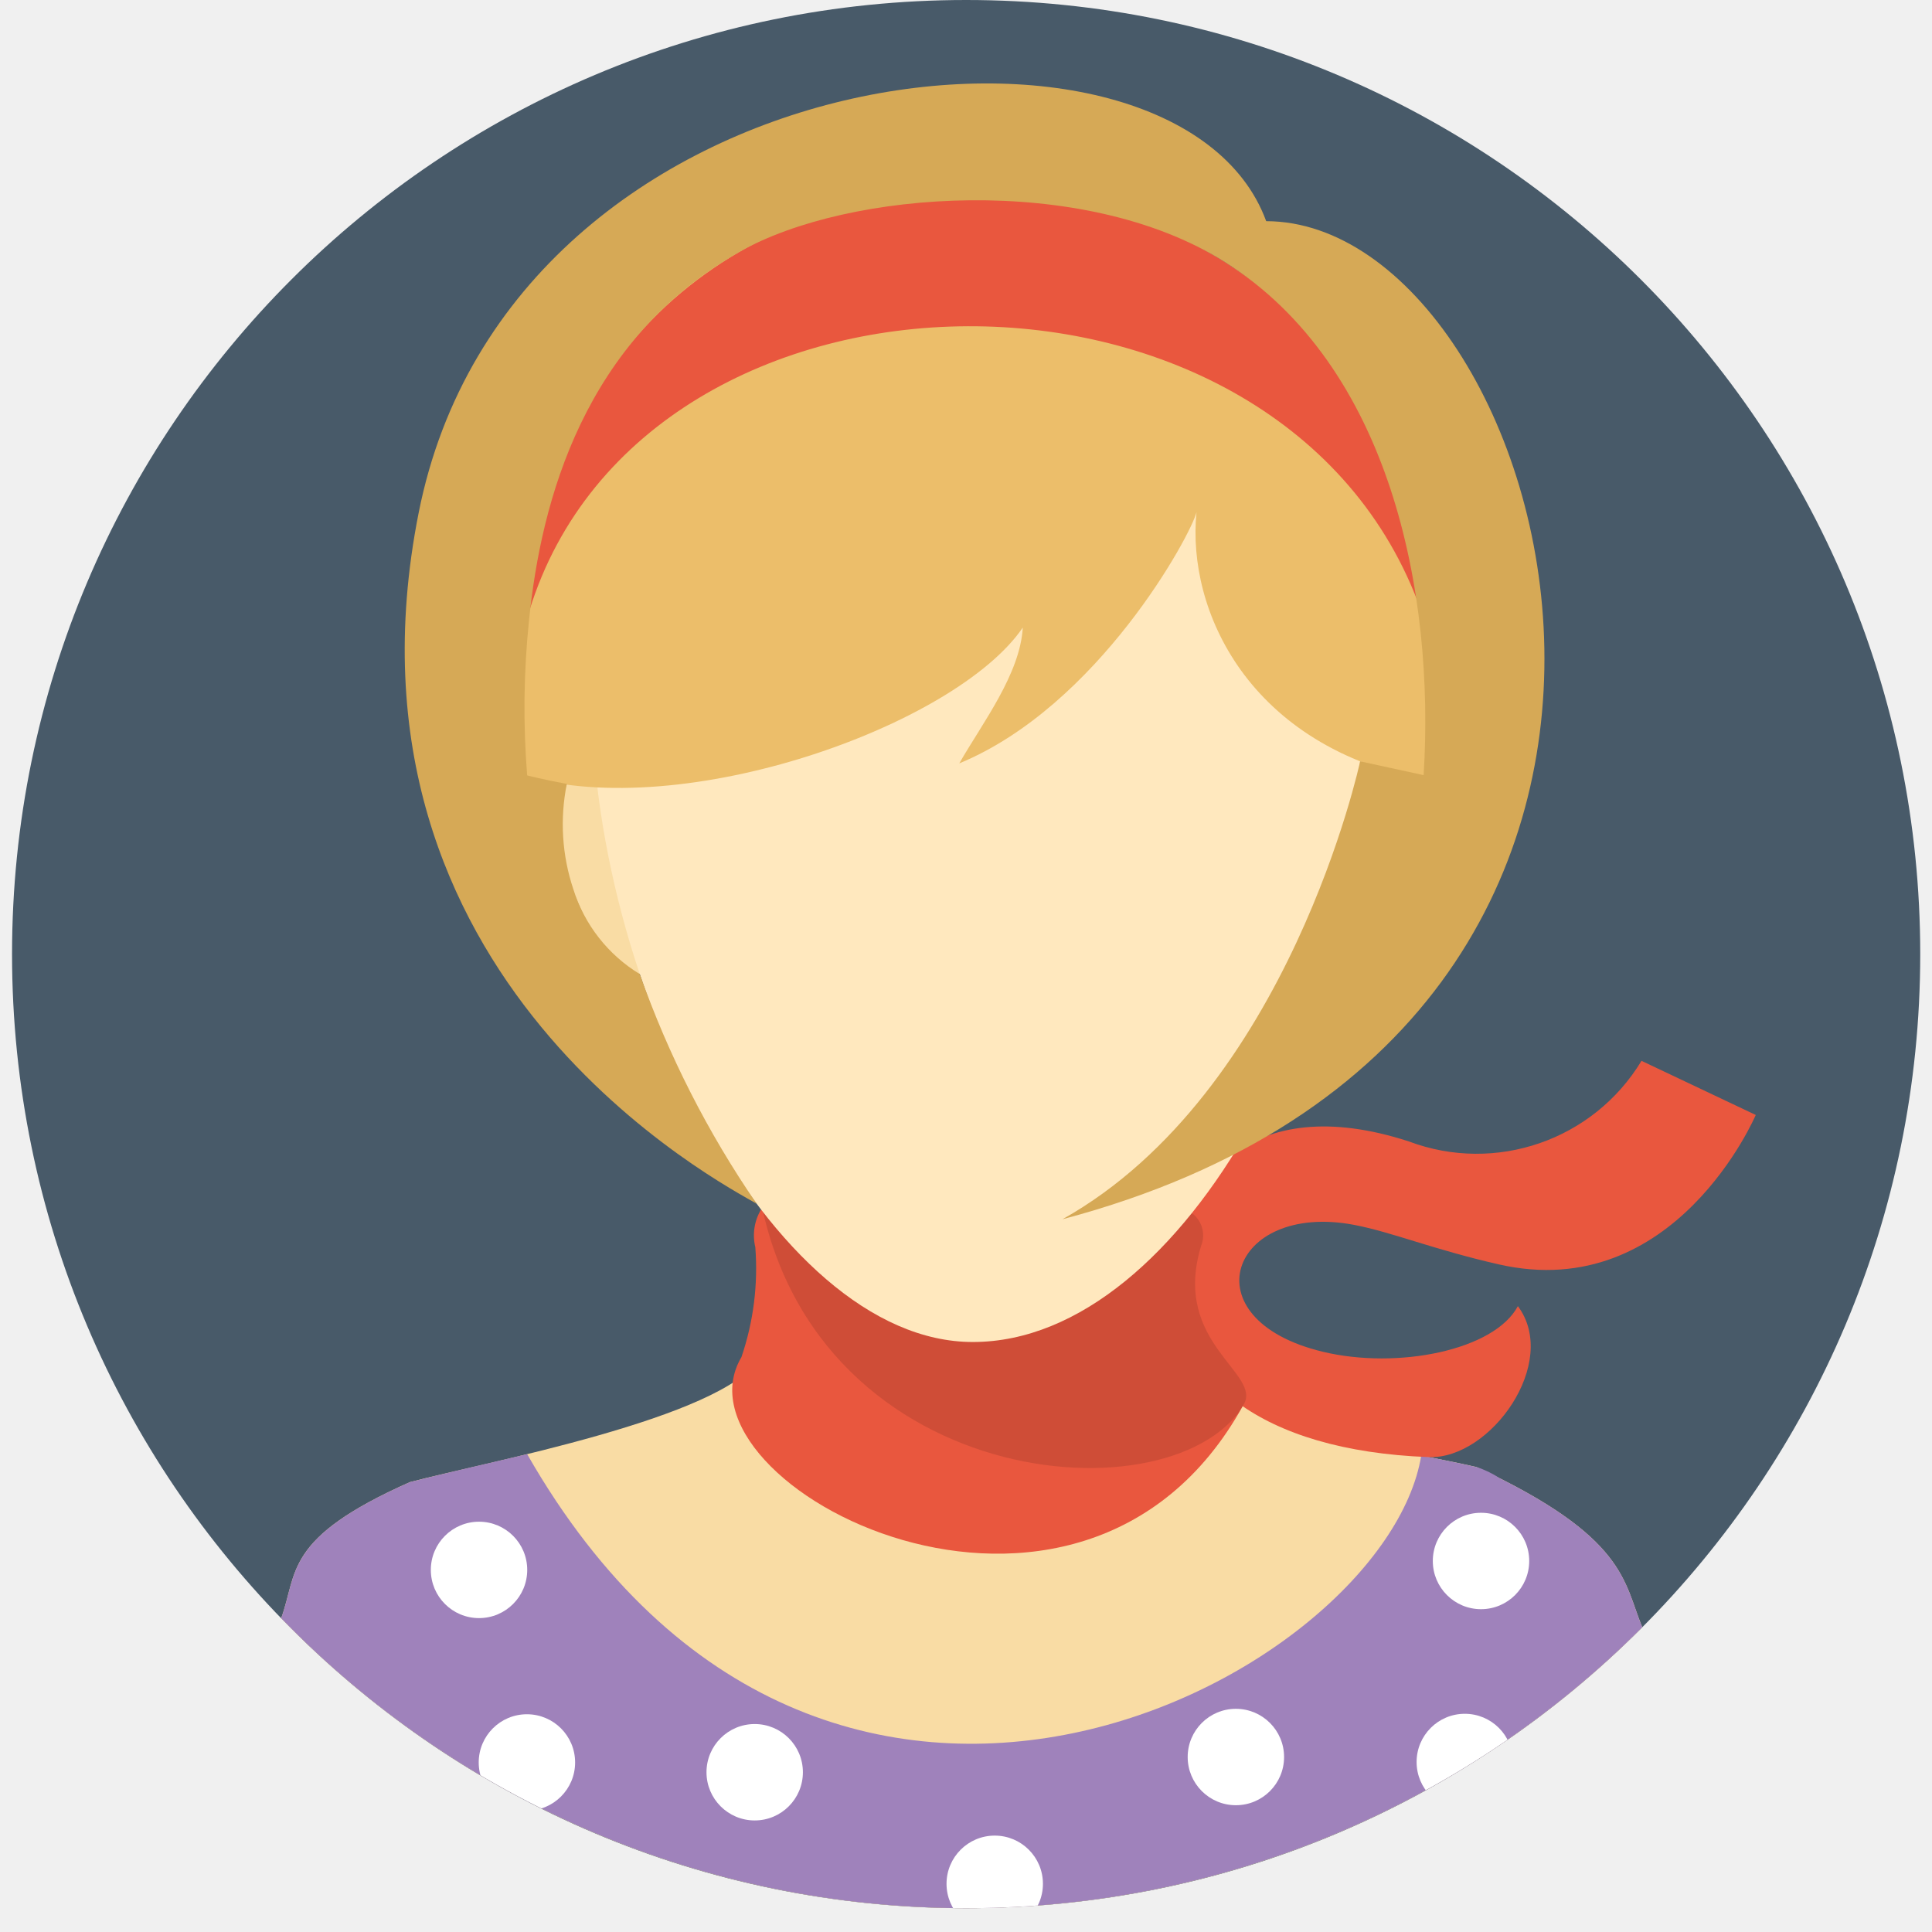
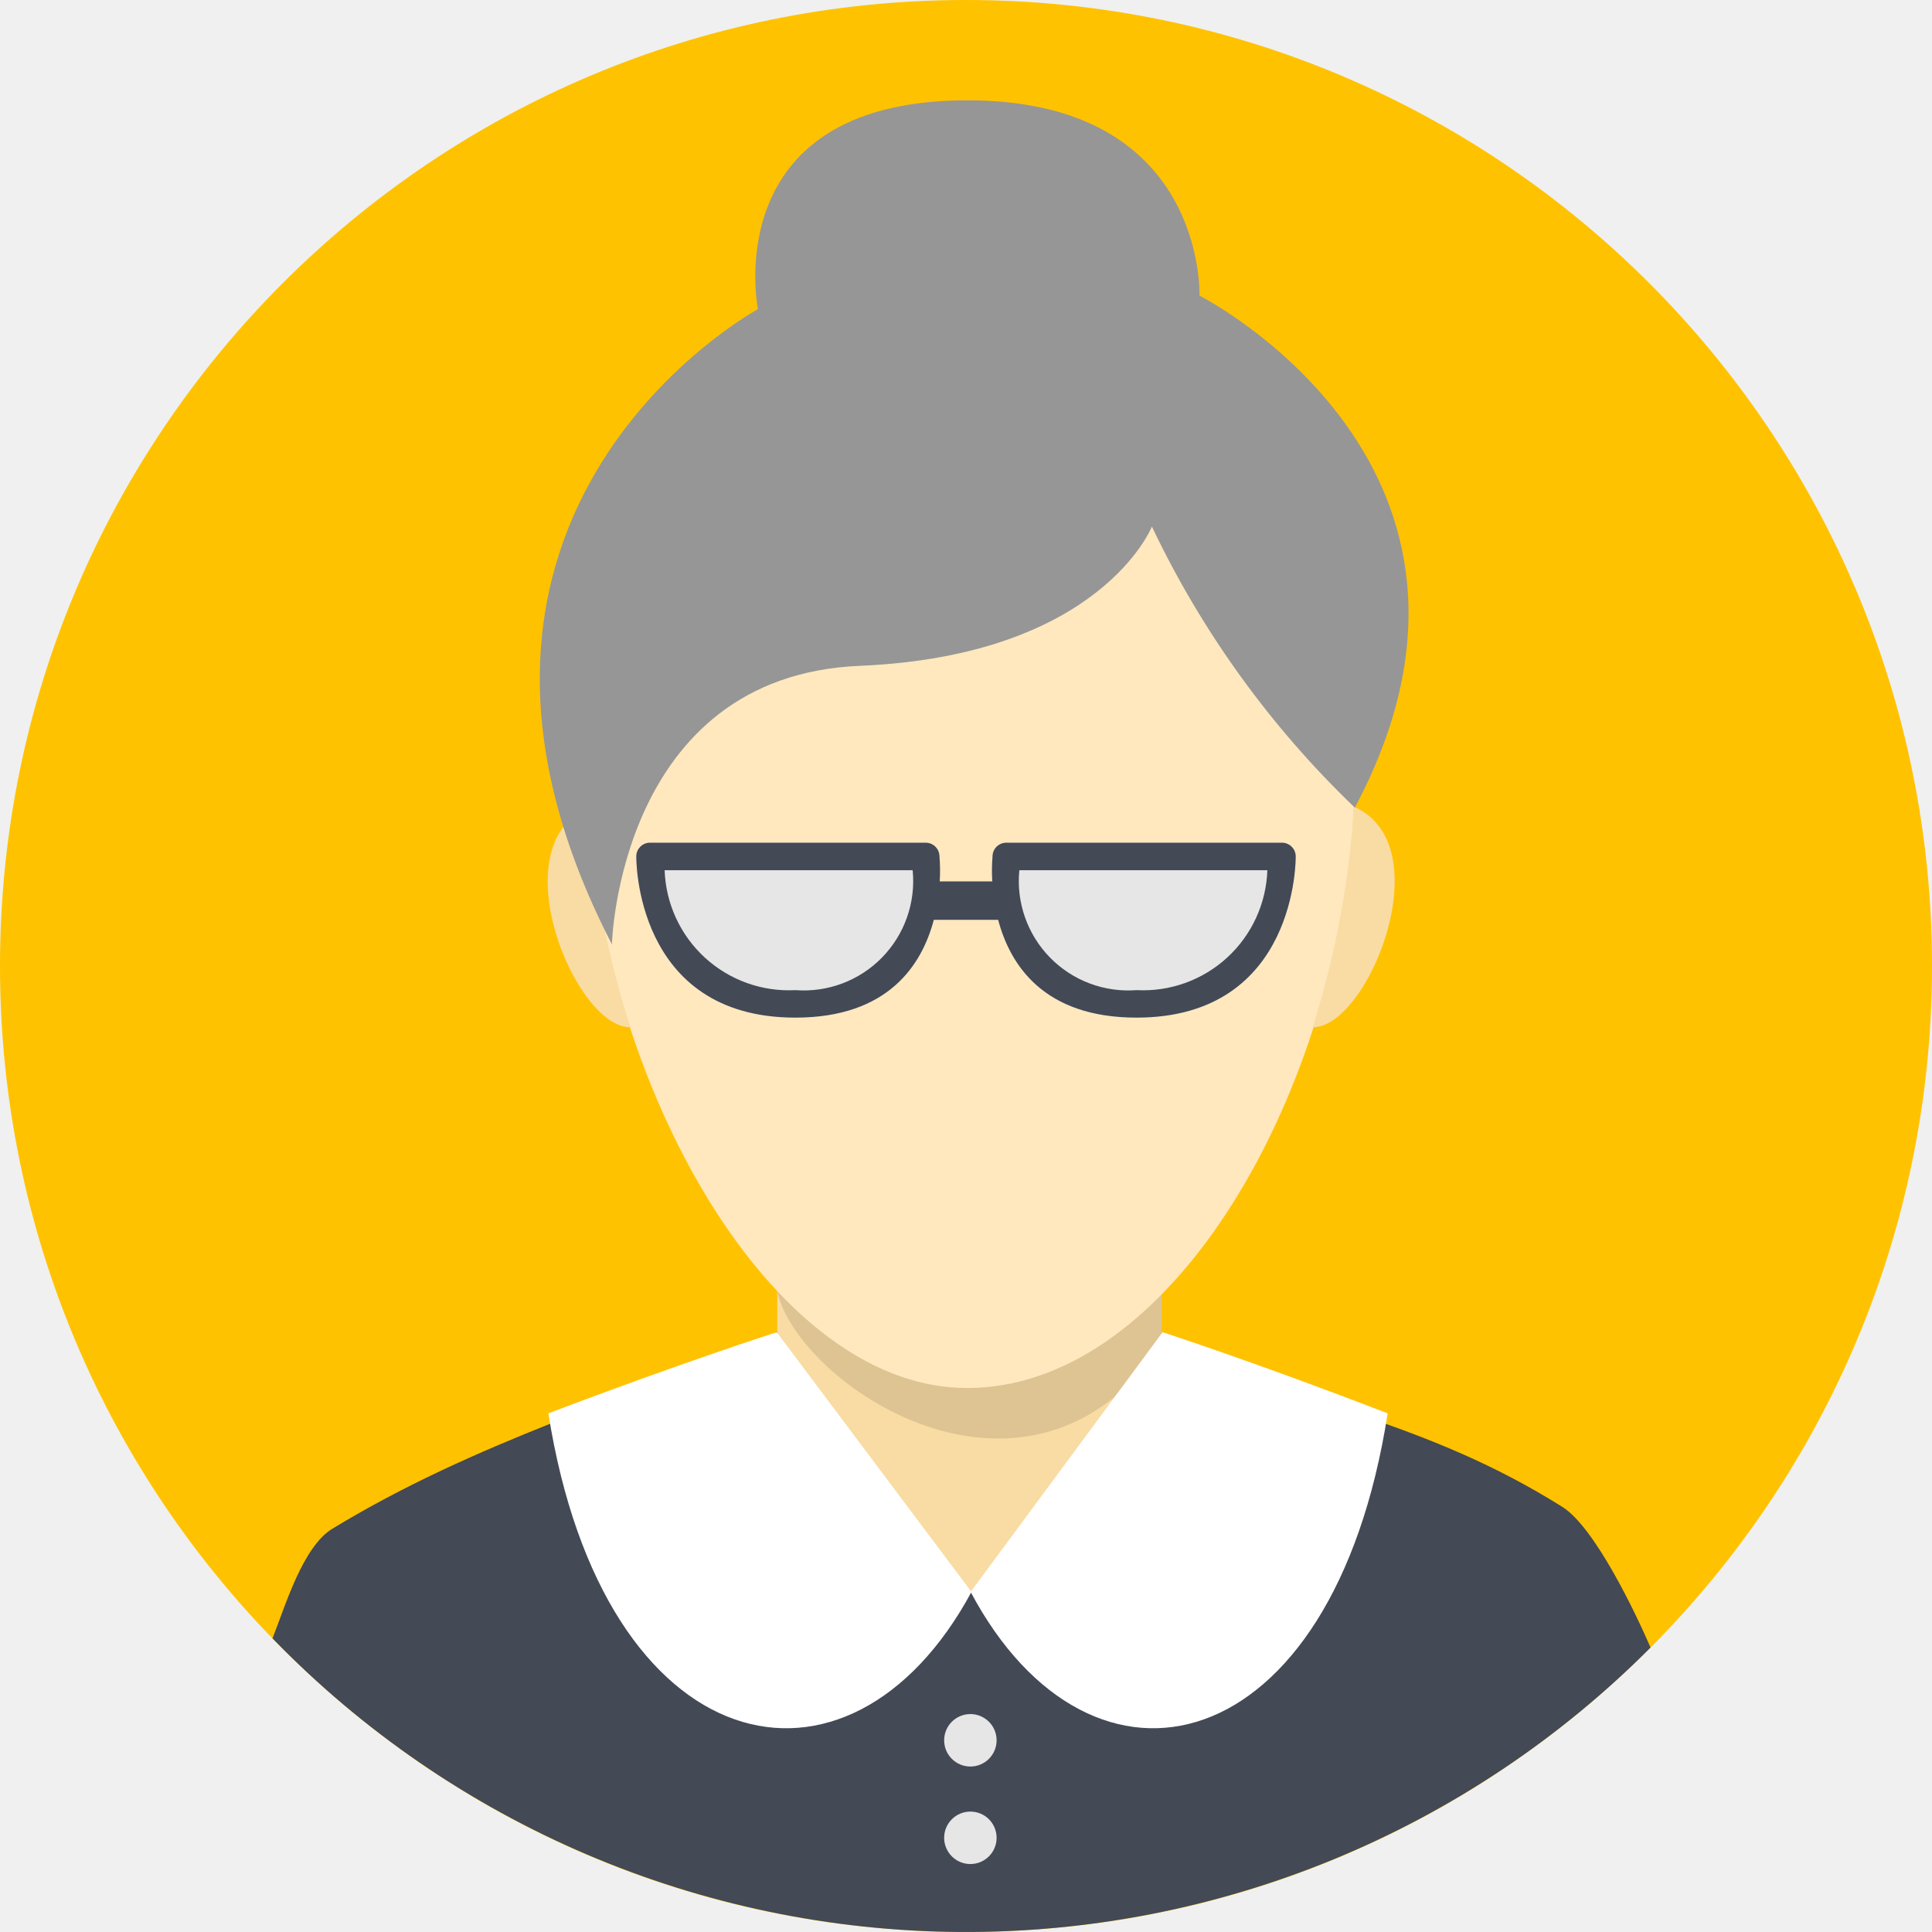
- <svg xmlns="http://www.w3.org/2000/svg" width="800px" height="800px" viewBox="-0.39 0 62.571 62.571">
-   <defs>
-     <clipPath id="clip-path">
-       <path clip-rule="evenodd" d="M52.797 52.701c-.576-1.384-.505-2.763-4.626-4.83a2.862 2.862 0 0 0-.74-.357c-.488-.116-1.36-.286-1.792-.372-1.167 7.133-19.287 16.863-28.956-.047-1.04.244-3.219.752-3.801.907-4.093 1.819-3.625 2.926-4.165 4.406a30.896 30.896 0 0 0 44.08.293z" fill="none" />
-     </clipPath>
-     <clipPath id="clip-path-2">
-       <path clip-rule="evenodd" d="M24.258 39.172a1.633 1.633 0 0 0-.186 1.22 8.903 8.903 0 0 1-.45 3.562c-2.458 4.146 10.967 11.122 16.245 1.57.69-1.034-2.328-1.983-1.358-5.17a.895.895 0 0 0-.834-1.238s-5.344 4.481-13.417.056z" fill="none" />
-     </clipPath>
-   </defs>
+ <svg xmlns="http://www.w3.org/2000/svg" width="800px" height="800px" viewBox="0 0 61.8 61.8">
  <g data-name="Layer 2" id="Layer_2">
    <g data-name="—ÎÓÈ 1" id="_ÎÓÈ_1">
-       <path d="M31.129 8.432c21.281 0 12.988 35.266 0 35.266-12.266 0-21.281-35.266 0-35.266z" fill="#ffe8be" fill-rule="evenodd" />
-       <circle cx="30.9" cy="30.9" fill="#485a69" r="30.9" />
-       <path d="M52.797 52.701c-.608-1.462-.494-2.918-5.365-5.187-2.293-.542-8.21-1.319-9.328-3.4-.566-1.052-.43-2.535-.43-5.292l-12.93-.143c0 2.778.109 4.259-.524 5.299-1.19 1.957-8.935 3.384-11.338 4.024-4.093 1.819-3.625 2.925-4.165 4.406a30.896 30.896 0 0 0 44.08.293z" fill="#f9dca4" fill-rule="evenodd" />
-       <path d="M52.797 52.701c-.576-1.384-.505-2.763-4.626-4.83a2.862 2.862 0 0 0-.74-.357c-.488-.116-1.36-.286-1.792-.372-1.167 7.133-19.287 16.863-28.956-.047-1.04.244-3.219.752-3.801.907-4.093 1.819-3.625 2.926-4.165 4.406a30.896 30.896 0 0 0 44.08.293z" fill="#9f82bb" fill-rule="evenodd" />
-       <g clip-path="url(#clip-path)" fill="#ffffff">
-         <circle cx="15.124" cy="50.844" r="1.561" />
-         <circle cx="16.675" cy="57.08" r="1.561" />
-         <circle cx="24.052" cy="57.397" r="1.561" />
-         <circle cx="31.826" cy="61.01" r="1.561" />
-         <circle cx="39.636" cy="56.904" r="1.561" />
-         <circle cx="47.05" cy="57.065" r="1.561" />
-         <circle cx="47.575" cy="50.555" r="1.561" />
-       </g>
-       <path d="M45.238 36.967a6.24 6.24 0 0 0 7.535-2.61l3.7 1.753s-2.61 6.137-8.318 4.84c-2.126-.483-3.471-1.05-4.699-1.282-3.998-.755-5.39 3.056-1.005 4.111 2.415.58 5.555-.042 6.318-1.478 1.36 1.826-.883 4.965-2.885 4.89-5.495-.208-8.256-2.587-8.222-5.69.035-3.234 2.413-6.215 7.576-4.534z" fill="#e9573e" fill-rule="evenodd" />
-       <path d="M24.258 39.172a1.633 1.633 0 0 0-.186 1.22 8.903 8.903 0 0 1-.45 3.562c-2.458 4.146 10.967 11.122 16.245 1.57.69-1.034-2.328-1.983-1.358-5.17a.895.895 0 0 0-.834-1.238s-5.344 4.481-13.417.056z" fill="#e9573e" fill-rule="evenodd" />
-       <g clip-path="url(#clip-path-2)">
-         <path d="M37.677 38.778l1.691.851c.04.87.089 4.6.702 5.537-1.807 4.15-14.135 3.408-15.874-6.55z" fill-rule="evenodd" opacity="0.11" />
-       </g>
-       <path d="M19.11 24.183c-2.958 1.29-.442 7.41 1.42 7.383a30.847 30.847 0 0 1-1.42-7.383z" fill="#f9dca4" fill-rule="evenodd" />
-       <path d="M43.507 24.182c2.96 1.292.443 7.411-1.419 7.384a30.827 30.827 0 0 0 1.419-7.384z" fill="#f9dca4" fill-rule="evenodd" />
-       <path d="M31.114 8.666c8.722 0 12.377 6.2 12.601 13.367.307 9.81-5.675 21.43-12.6 21.43-6.56 0-12.706-12.018-12.333-21.928.26-6.953 3.814-12.869 12.332-12.869z" fill="#ffe8be" fill-rule="evenodd" />
-       <path d="M38.361 16.587c-.174.728-3.174 6.273-7.684 8.137.756-1.317 1.97-2.892 2.058-4.4-2.162 3.173-10.983 6.337-16.2 4.79C15.364 5.79 30.182 6.256 31.183 6.31c1.002-.054 15.857-.34 14.686 18.982-5.835-1.09-7.83-5.543-7.508-8.705z" fill="#ecbe6a" fill-rule="evenodd" />
-       <path d="M16.754 19.778c1.271-18.485 27.928-17.772 28.88 0-4.396-12.378-25.125-12.187-28.88 0z" fill="#e9573e" fill-rule="evenodd" />
-       <path d="M43.66 24.657s-2.289 10.706-9.639 14.83c23.528-6.236 15.887-32.31 6.597-32.324-2.883-7.863-24.45-5.7-27.45 9.45s9.923 21.763 10.947 22.372a31.976 31.976 0 0 1-3.785-7.438 4.952 4.952 0 0 1-2.151-2.747 6.622 6.622 0 0 1-.212-3.412c-.726-.131-1.284-.275-1.284-.275a27.284 27.284 0 0 1 .06-5.017c.39-3.894 1.789-9.096 6.83-11.947 3.523-1.992 11.119-2.55 15.692.328 5.362 3.374 6.821 10.69 6.452 16.627z" fill="#d6a956" fill-rule="evenodd" />
+       <circle cx="30.9" cy="30.9" fill="#ffc200" r="30.9" />
+       <path d="M24.861 39.625l12.301.116V52.03l-12.301-.116V39.625z" fill="#f9dca4" fill-rule="evenodd" />
+       <path d="M37.164 39.719v3.406a8.733 8.733 0 0 1-.039 1.166c-.053.415-1.314-.064-1.464.388-4.343 3.524-10.243-.74-10.8-3.383z" fill-rule="evenodd" opacity="0.11" />
+       <path d="M30.935 10.85c20.245 0 12.355 33.549 0 33.549-11.67 0-20.245-33.548 0-33.548z" fill="#ffe8be" fill-rule="evenodd" />
+       <path d="M18.815 25.834c-2.816 1.229-.422 7.05 1.35 7.024a29.337 29.337 0 0 1-1.35-7.024z" fill="#f9dca4" fill-rule="evenodd" />
+       <path d="M43.309 25.806c2.815 1.228.45 7.078-1.32 7.052a29.499 29.499 0 0 0 1.32-7.052z" fill="#f9dca4" fill-rule="evenodd" />
+       <path d="M30.92 11.073c8.298 0 11.775 5.9 11.988 12.716.292 9.332-5.398 20.387-11.987 20.387-6.24 0-12.087-11.433-11.732-20.86.248-6.615 3.628-12.242 11.732-12.242z" fill="#ffe8be" fill-rule="evenodd" />
+       <path d="M19.573 30.206s.217-8.582 7.93-8.908 9.343-4.454 9.343-4.454a30.732 30.732 0 0 0 6.492 8.99c5.806-10.92-4.97-16.378-4.97-16.378s.235-6.347-7.605-6.246-6.519 6.68-6.519 6.68-11.842 6.41-4.671 20.316z" fill="#969696" fill-rule="evenodd" />
+       <path d="M52.797 52.701c-.484-1.122-1.787-3.851-2.822-4.5-4.398-2.756-8.086-3.155-12.813-5.3.238 10.814-12.055 10.672-12.302-.294-4.974 2.234-9.567 3.463-14.228 6.293-.948.576-1.508 2.475-1.915 3.508a30.896 30.896 0 0 0 44.08.293z" fill="#434955" fill-rule="evenodd" />
+       <path d="M24.846 42.614l6.229 8.308c-3.93 7.28-11.765 5.49-13.534-5.712 4.308-1.64 7.305-2.596 7.305-2.596z" fill="#ffffff" fill-rule="evenodd" />
+       <path d="M20.793 26.956h8.818a.44.44 0 0 1 .44.429 5.775 5.775 0 0 1 .009.809h1.68a5.832 5.832 0 0 1 .009-.81.44.44 0 0 1 .44-.428h8.818a.44.44 0 0 1 .44.44c0 .014.07 5.155-5.092 5.155-2.962 0-4.044-1.678-4.426-3.128H29.87c-.382 1.45-1.464 3.128-4.427 3.128-5.161 0-5.09-5.14-5.09-5.155a.44.44 0 0 1 .439-.44z" fill="#e6e6e6" fill-rule="evenodd" />
+       <path d="M37.188 42.614l-6.14 8.308c3.872 7.28 11.595 5.49 13.34-5.712-4.247-1.64-7.2-2.596-7.2-2.596z" fill="#ffffff" fill-rule="evenodd" />
+       <path d="M20.793 26.956h8.818a.44.44 0 0 1 .44.429 5.775 5.775 0 0 1 .009.809h1.68a5.832 5.832 0 0 1 .009-.81.44.44 0 0 1 .44-.428h8.818a.44.44 0 0 1 .44.44c0 .014.07 5.155-5.092 5.155-2.962 0-4.044-1.678-4.426-3.128H29.87c-.382 1.45-1.464 3.128-4.427 3.128-5.161 0-5.09-5.14-5.09-5.155a.44.44 0 0 1 .439-.44zm19.747.88h-7.934a3.5 3.5 0 0 0 3.75 3.836 3.977 3.977 0 0 0 4.184-3.837zm-11.347 0H21.26a3.977 3.977 0 0 0 4.184 3.836 3.5 3.5 0 0 0 3.75-3.837z" fill="#434955" fill-rule="evenodd" />
+       <circle cx="31.04" cy="55.668" fill="#e6e6e6" r="0.839" />
+       <circle cx="31.04" cy="58.787" fill="#e6e6e6" r="0.839" />
    </g>
  </g>
</svg>
